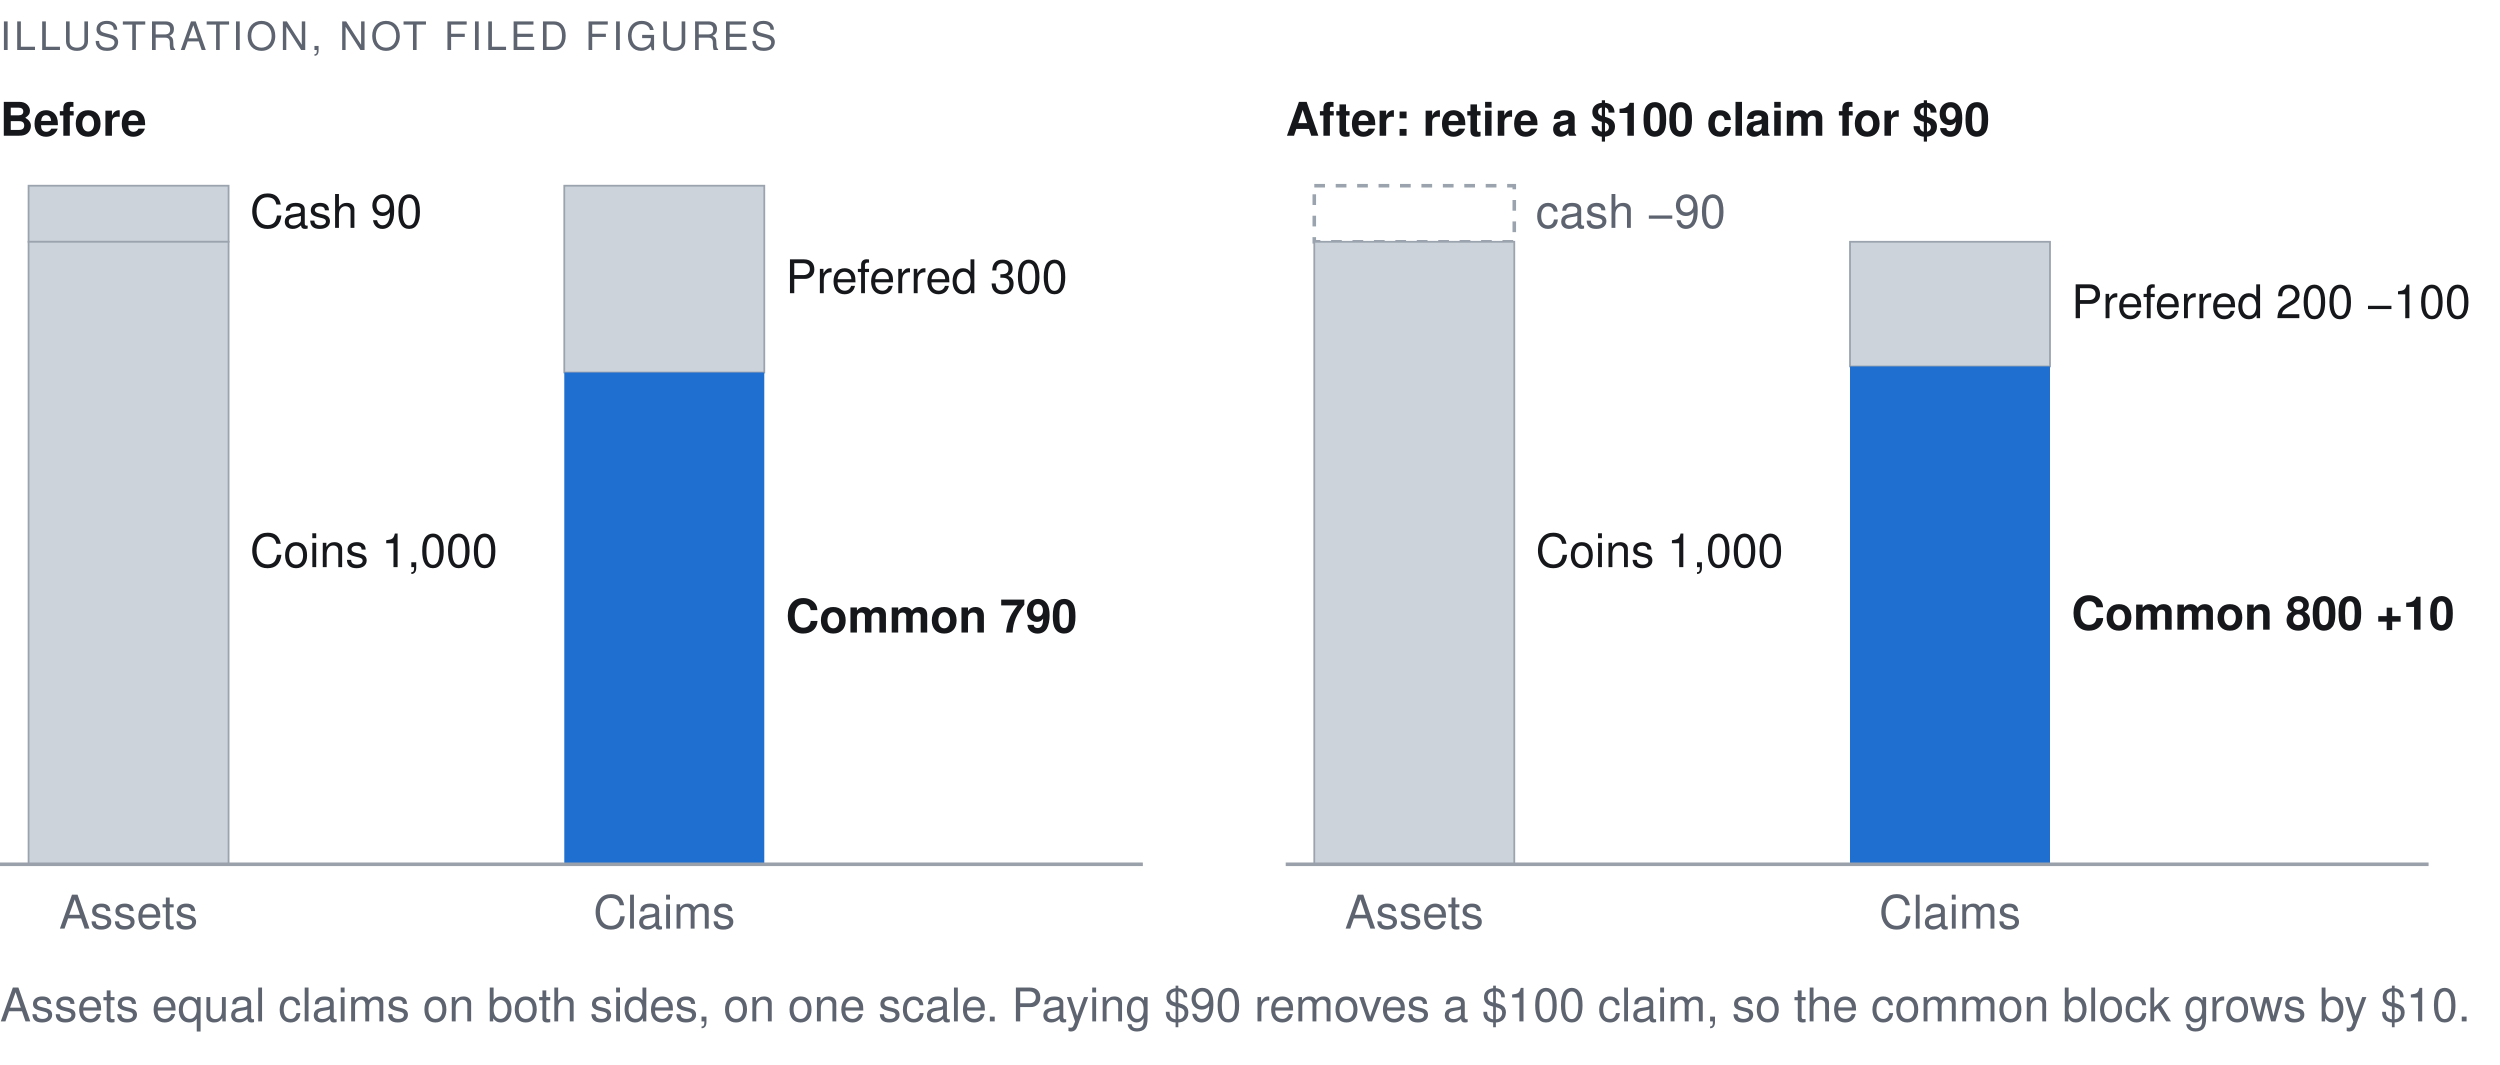
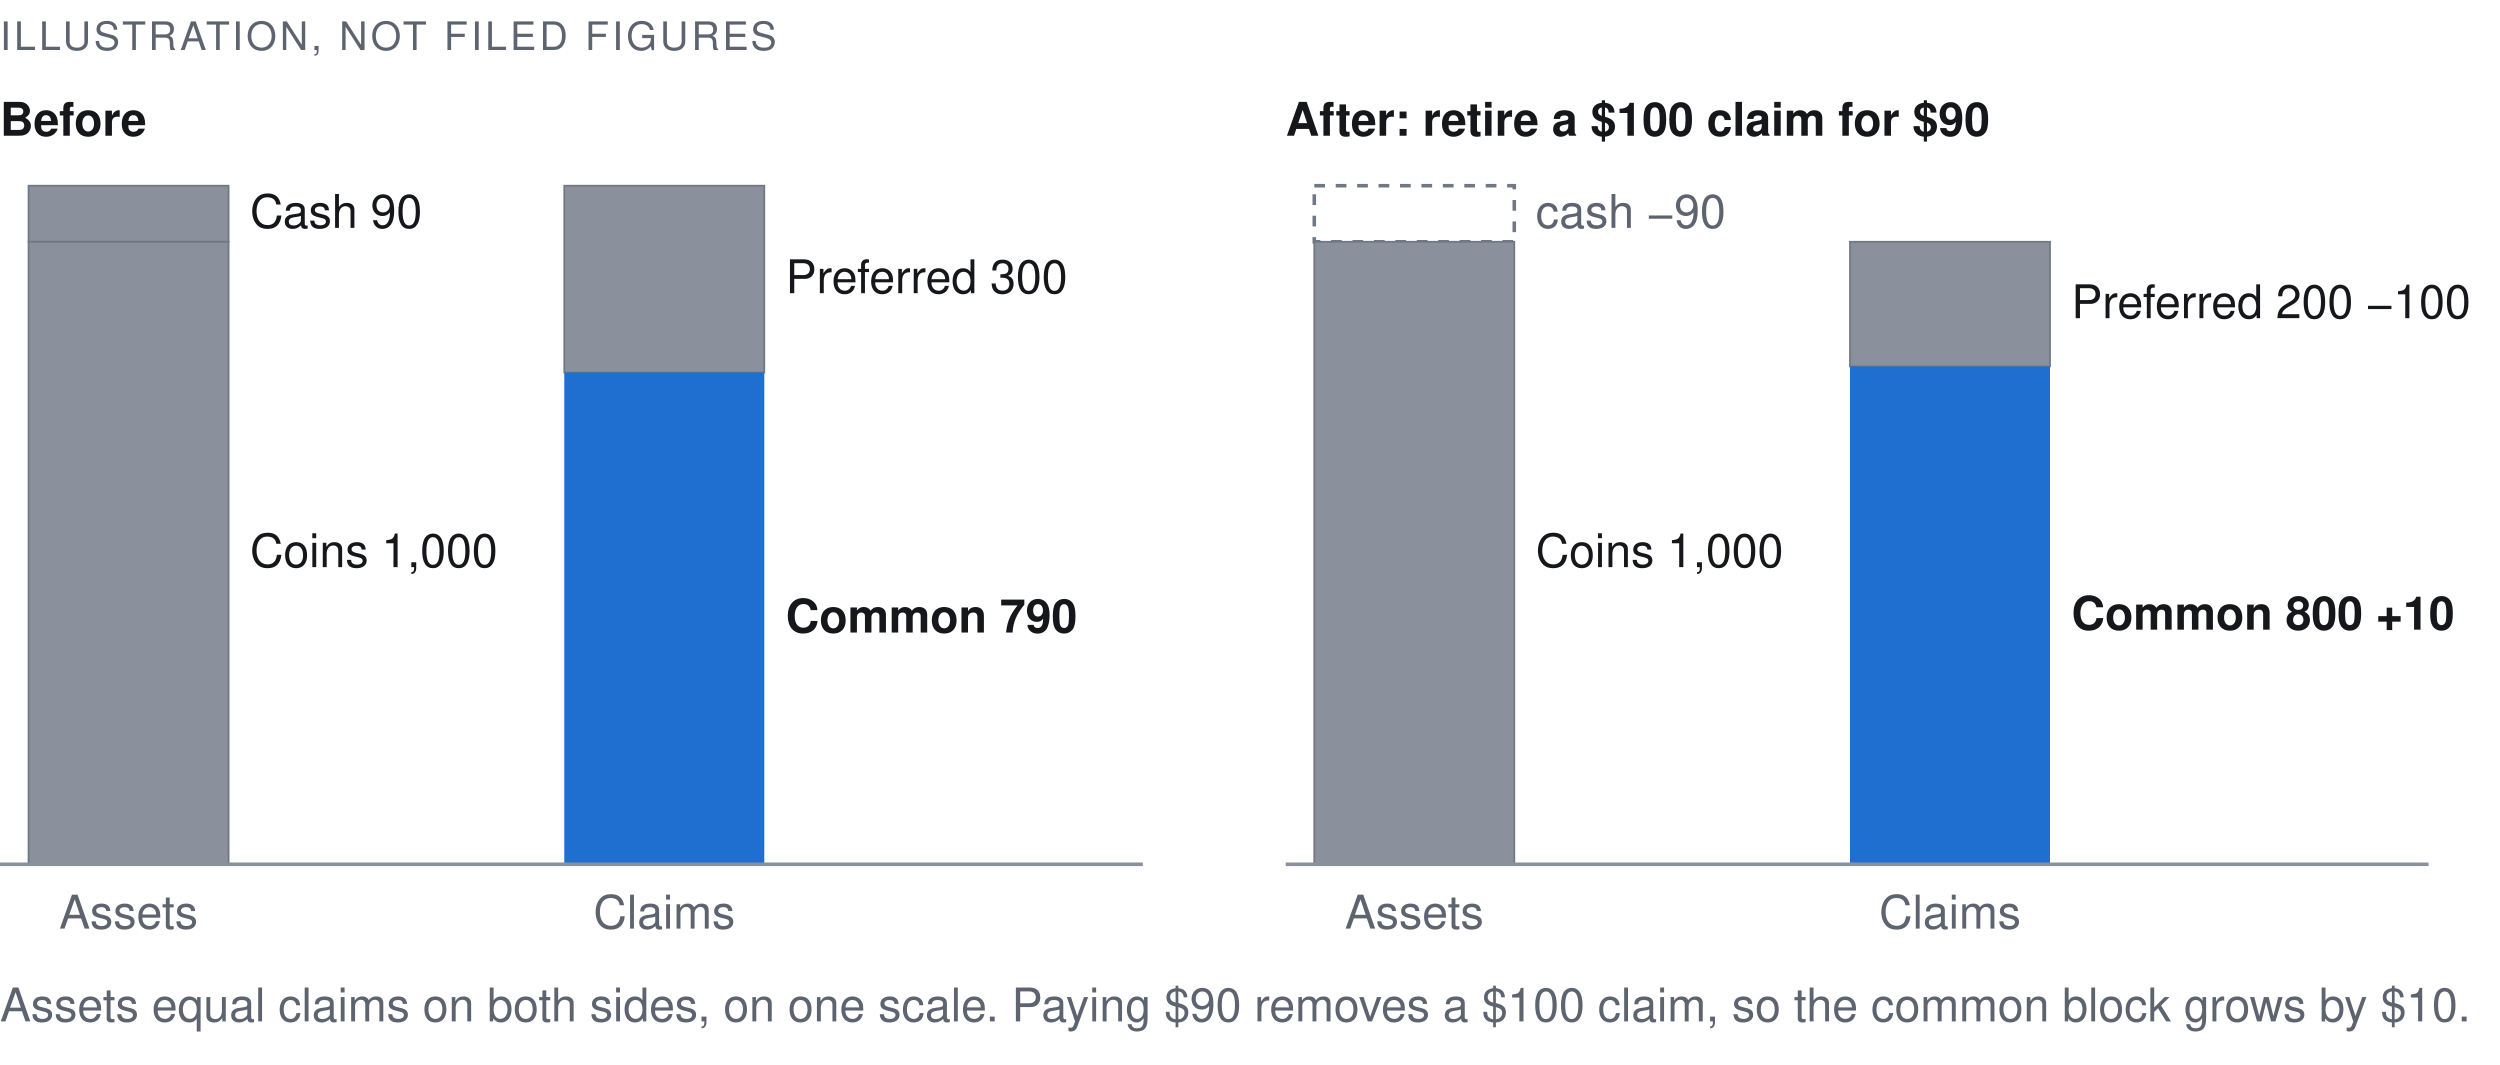
<svg xmlns="http://www.w3.org/2000/svg" viewBox="0 0 700 298" width="700" height="298" role="img" aria-label="Illustration: before, cash 90 and coins 1,000 against preferred 300 and common 790; after paying $90 to retire a $100 preferred claim, coins 1,000 against preferred 200 and common 800" font-family="-apple-system, BlinkMacSystemFont, &quot;Segoe UI&quot;, Helvetica, Arial, sans-serif" font-size="13" fill="#15171b" style="font-variant-numeric: tabular-nums">
  <defs>
    <pattern id="hatch" width="5" height="5" patternUnits="userSpaceOnUse" patternTransform="rotate(45)">
-       <line x1="0" y1="0" x2="0" y2="5" stroke="#9aa3ae" stroke-width="2" />
+       <line x1="0" y1="0" x2="0" y2="5" stroke="#707884" stroke-width="2" />
    </pattern>
  </defs>
  <text x="0" y="14" font-size="11" letter-spacing="0.08em" fill="#5d6470">ILLUSTRATION, NOT FILED FIGURES</text>
  <text x="0" y="38" font-weight="600">Before</text>
-   <rect x="8" y="52.0" width="56" height="15.7" fill="#cdd3da" stroke="#9aa3ae" stroke-width="0.5" />
+   <rect x="8" y="52.0" width="56" height="15.7" fill="#8b919c" stroke="#707884" stroke-width="0.5" />
  <text x="70" y="63.8">Cash 90</text>
-   <rect x="8" y="67.7" width="56" height="174.3" fill="#cdd3da" stroke="#9aa3ae" stroke-width="0.5" />
+   <rect x="8" y="67.7" width="56" height="174.3" fill="#8b919c" stroke="#707884" stroke-width="0.5" />
  <text x="70" y="158.8">Coins 1,000</text>
  <text x="36.0" y="260" text-anchor="middle" fill="#5d6470">Assets</text>
-   <rect x="158" y="52.0" width="56" height="52.3" fill="#cdd3da" stroke="#9aa3ae" stroke-width="0.5" />
+   <rect x="158" y="52.0" width="56" height="52.3" fill="#8b919c" stroke="#707884" stroke-width="0.5" />
  <text x="220" y="82.1">Preferred 300</text>
  <rect x="158" y="104.3" width="56" height="137.7" fill="#1f6fd1" stroke="none" stroke-width="0.5" />
  <text x="220" y="177.1" font-weight="600">Common 790</text>
  <text x="186.0" y="260" text-anchor="middle" fill="#5d6470">Claims</text>
-   <line x1="0" x2="320" y1="242" y2="242" stroke="#9aa1ab" />
+   <line x1="0" x2="320" y1="242" y2="242" stroke="#8a919c" />
  <text x="360" y="38" font-weight="600">After: retire a $100 claim for $90</text>
-   <rect x="368" y="52" width="56" height="15.7" fill="none" stroke="#9aa3ae" stroke-dasharray="3 3" />
+   <rect x="368" y="52" width="56" height="15.7" fill="none" stroke="#707884" stroke-dasharray="3 3" />
  <text x="430" y="63.8" fill="#5d6470">cash −90</text>
-   <rect x="368" y="67.7" width="56" height="174.3" fill="#cdd3da" stroke="#9aa3ae" stroke-width="0.5" />
+   <rect x="368" y="67.7" width="56" height="174.3" fill="#8b919c" stroke="#707884" stroke-width="0.5" />
  <text x="430" y="158.8">Coins 1,000</text>
  <text x="396.0" y="260" text-anchor="middle" fill="#5d6470">Assets</text>
-   <rect x="518" y="67.7" width="56" height="34.9" fill="#cdd3da" stroke="#9aa3ae" stroke-width="0.5" />
+   <rect x="518" y="67.7" width="56" height="34.9" fill="#8b919c" stroke="#707884" stroke-width="0.5" />
  <text x="580" y="89.1">Preferred 200 −100</text>
  <rect x="518" y="102.6" width="56" height="139.4" fill="#1f6fd1" stroke="none" stroke-width="0.5" />
  <text x="580" y="176.3" font-weight="600">Common 800 +10</text>
  <text x="546.0" y="260" text-anchor="middle" fill="#5d6470">Claims</text>
-   <line x1="360" x2="680" y1="242" y2="242" stroke="#9aa1ab" />
+   <line x1="360" x2="680" y1="242" y2="242" stroke="#8a919c" />
  <text x="0" y="286" fill="#5d6470">Assets equal claims on both sides, on one scale. Paying $90 removes a $100 claim, so the common block grows by $10.</text>
</svg>
